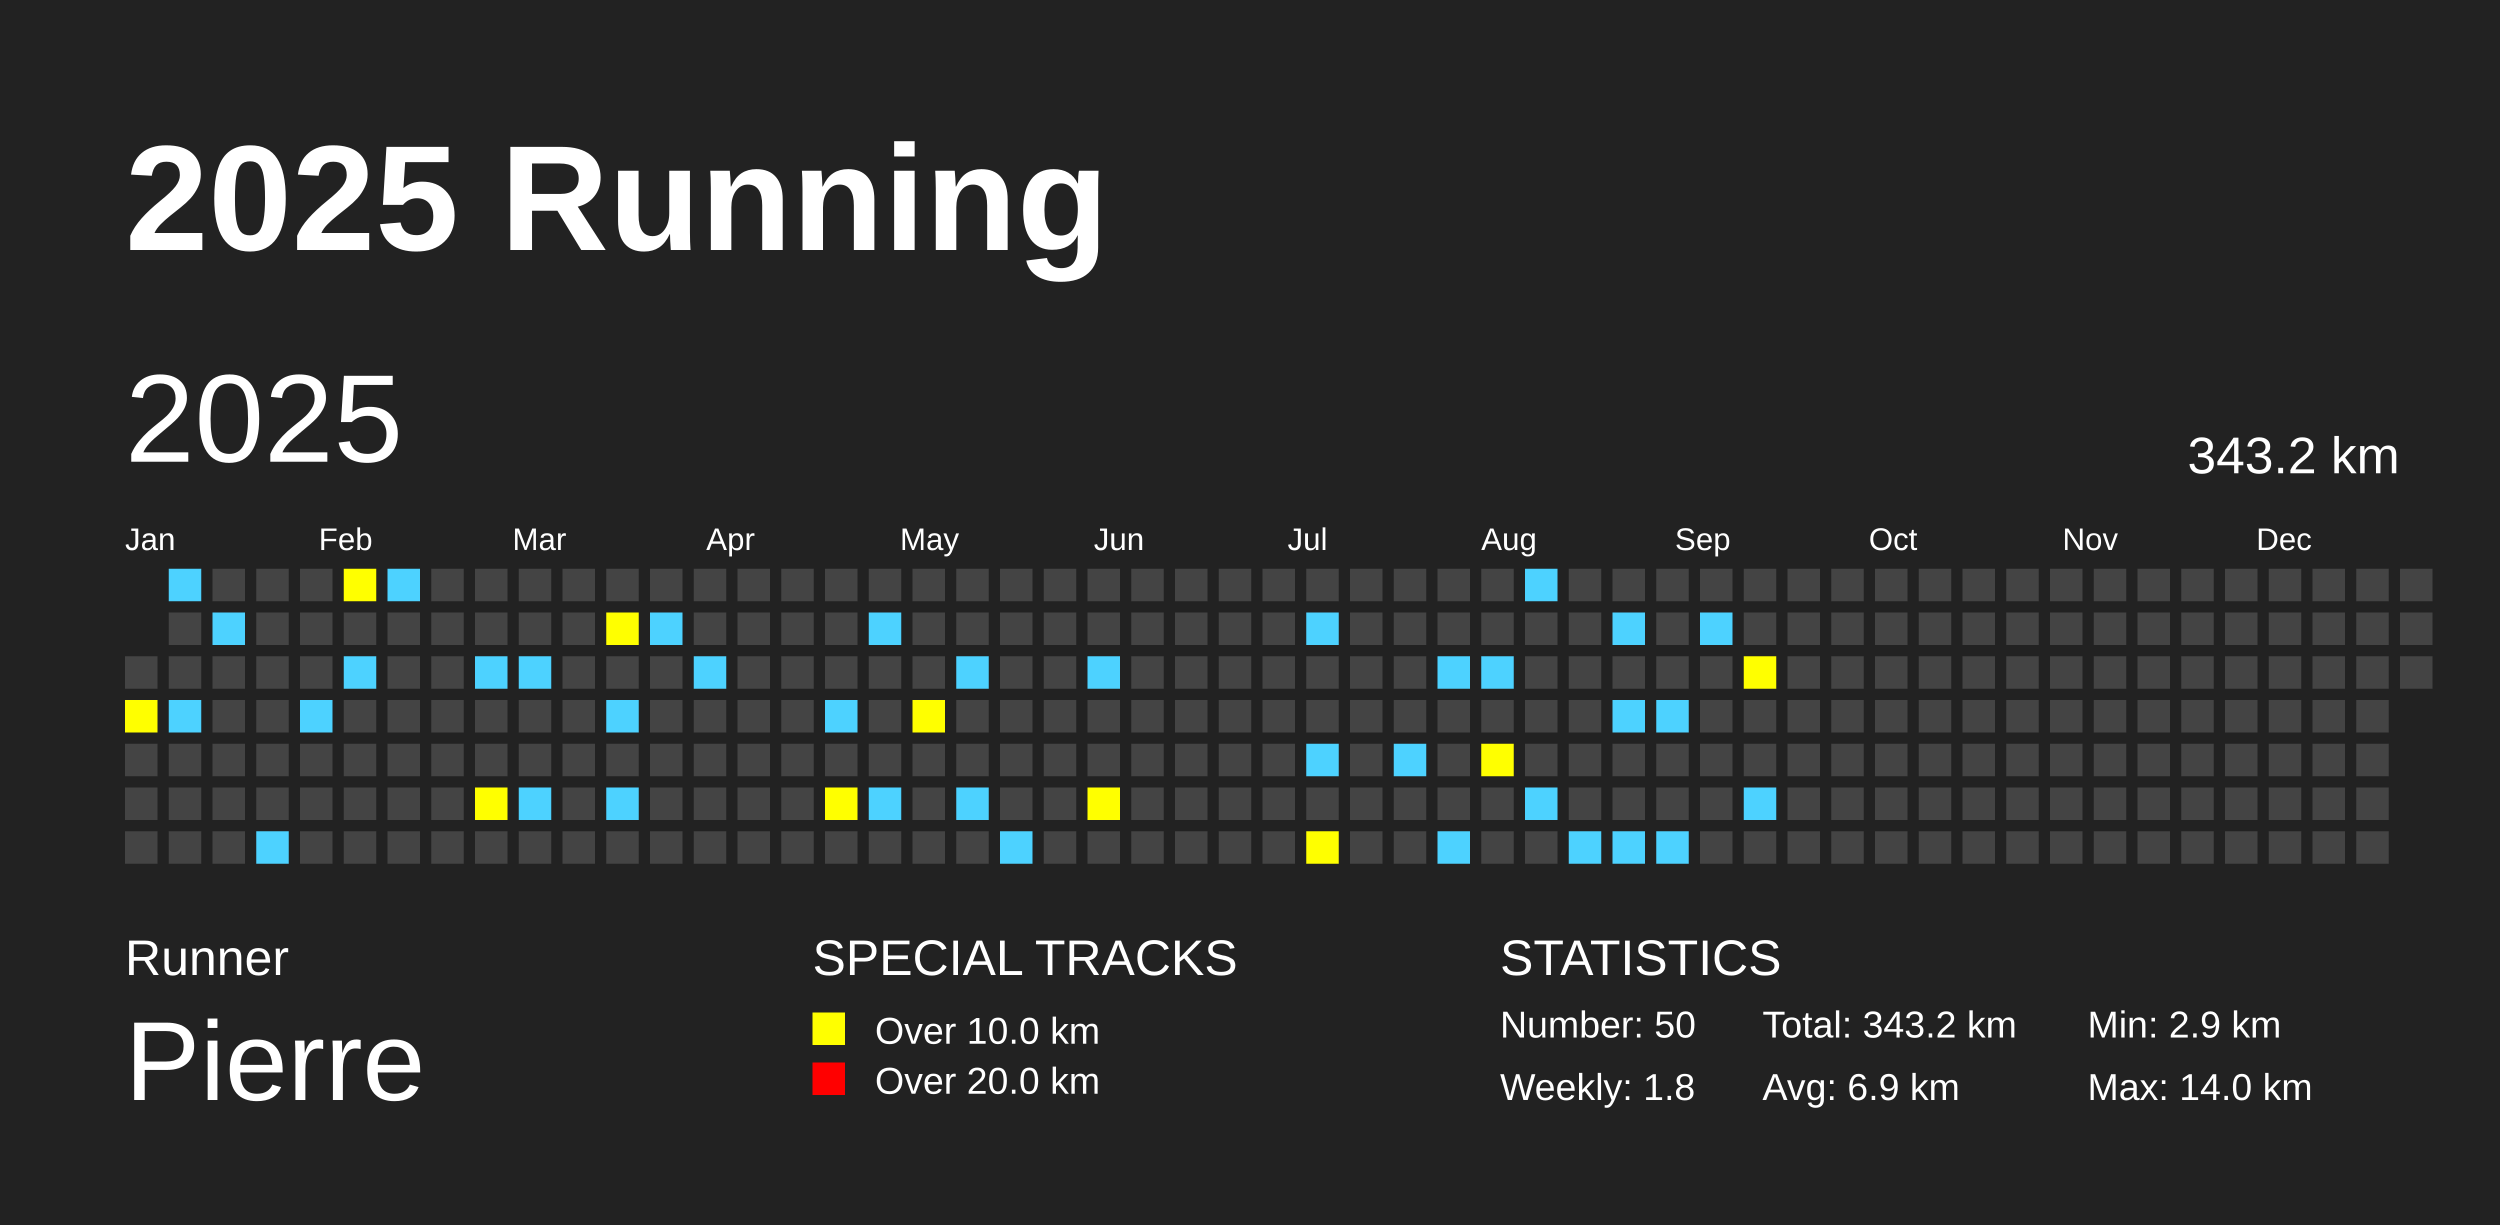
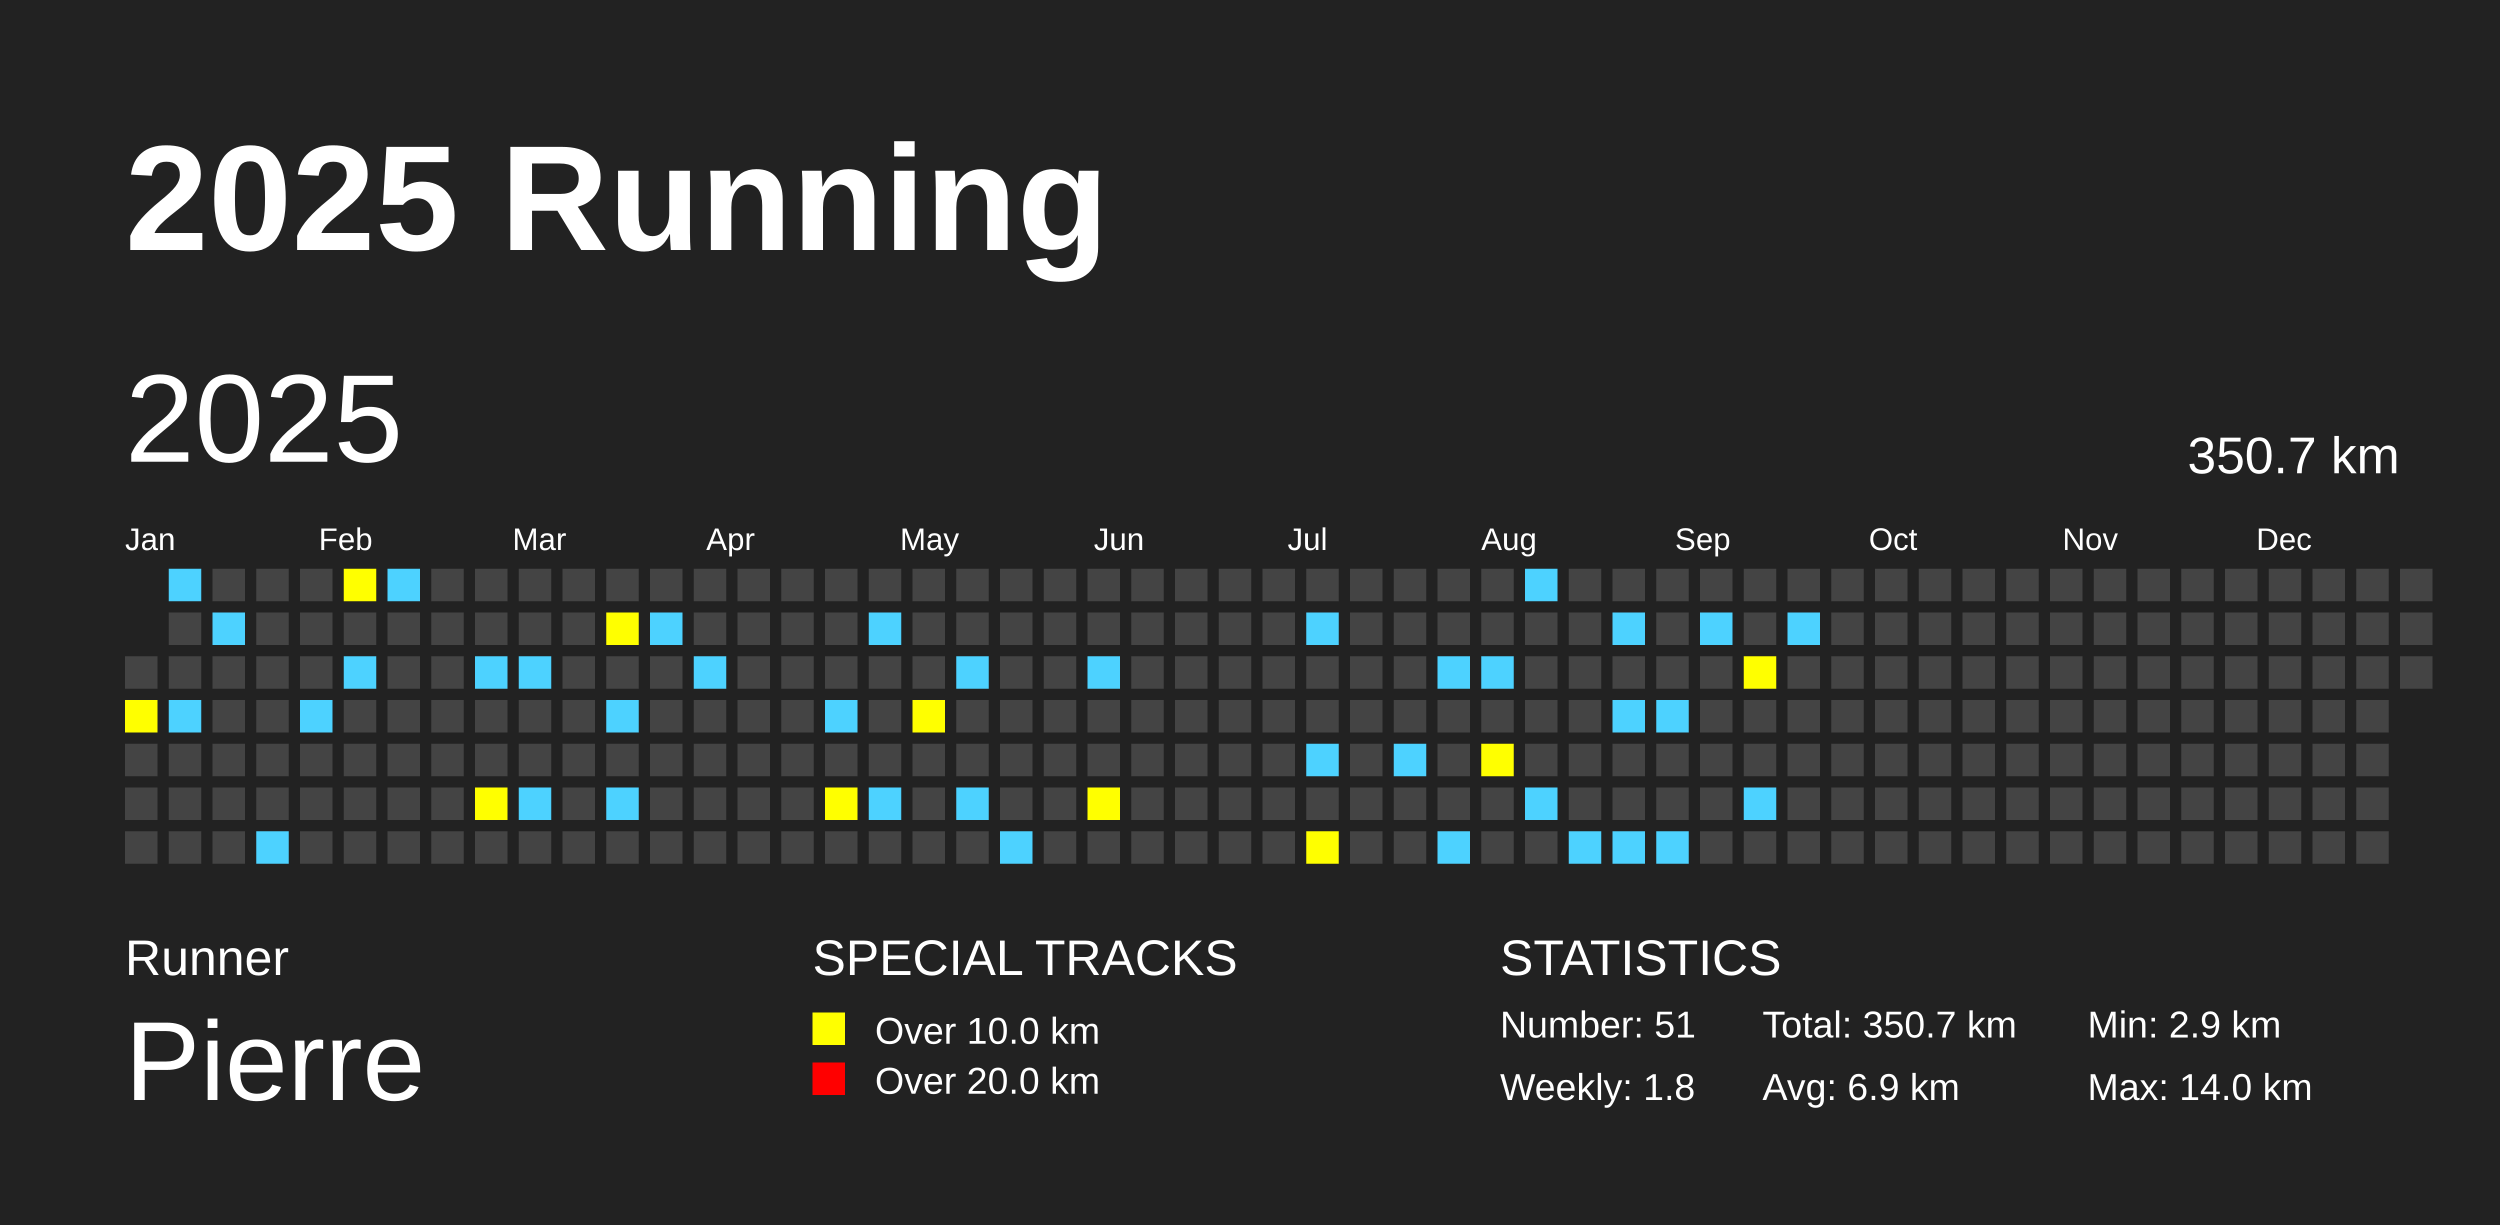
<svg xmlns="http://www.w3.org/2000/svg" baseProfile="full" height="98mm" version="1.1" viewBox="0,0,200,98" width="200mm">
  <defs />
  <rect fill="#222222" height="98" width="200" x="0" y="0" />
  <text fill="#FFFFFF" style="font-size:12px; font-family:Arial; font-weight:bold;" x="10" y="20">2025 Running</text>
  <text fill="#FFFFFF" style="font-size:4px; font-family:Arial" x="10" y="78">Runner</text>
  <text fill="#FFFFFF" style="font-size:9px; font-family:Arial" x="10" y="88">Pierre</text>
  <text fill="#FFFFFF" style="font-size:4px; font-family:Arial" x="65" y="78">SPECIAL TRACKS</text>
  <rect fill="yellow" height="2.6" width="2.6" x="65" y="81" />
  <text fill="#FFFFFF" style="font-size:3px; font-family:Arial" x="70" y="83.5">Over 10.0 km</text>
  <rect fill="red" height="2.6" width="2.6" x="65" y="85" />
  <text fill="#FFFFFF" style="font-size:3px; font-family:Arial" x="70" y="87.5">Over 20.0 km</text>
  <text fill="#FFFFFF" style="font-size:4px; font-family:Arial" x="120" y="78">STATISTICS</text>
-   <text fill="#FFFFFF" style="font-size:3px; font-family:Arial" x="120" y="83">Number: 50</text>
+   <text fill="#FFFFFF" style="font-size:3px; font-family:Arial" x="120" y="83">Number: 51</text>
  <text fill="#FFFFFF" style="font-size:3px; font-family:Arial" x="120" y="88">Weekly: 1.8</text>
-   <text fill="#FFFFFF" style="font-size:3px; font-family:Arial" x="141" y="83">Total: 343.2 km</text>
+   <text fill="#FFFFFF" style="font-size:3px; font-family:Arial" x="141" y="83">Total: 350.7 km</text>
  <text fill="#FFFFFF" style="font-size:3px; font-family:Arial" x="141" y="88">Avg: 6.9 km</text>
  <text fill="#FFFFFF" style="font-size:3px; font-family:Arial" x="167" y="83">Min: 2.9 km</text>
  <text fill="#FFFFFF" style="font-size:3px; font-family:Arial" x="167" y="88">Max: 14.0 km</text>
  <text dominant-baseline="hanging" fill="#FFFFFF" style="font-size:10.0px; font-family:Arial;" x="10" y="30">2025</text>
-   <text dominant-baseline="hanging" fill="#FFFFFF" style="font-size:4.125px; font-family:Arial;" x="175" y="35">343.2 km</text>
+   <text dominant-baseline="hanging" fill="#FFFFFF" style="font-size:4.125px; font-family:Arial;" x="175" y="35">350.7 km</text>
  <text fill="#FFFFFF" style="font-size:2.5px; font-family:Arial" x="10.0" y="44">Jan</text>
  <text fill="#FFFFFF" style="font-size:2.5px; font-family:Arial" x="25.5" y="44">Feb</text>
  <text fill="#FFFFFF" style="font-size:2.5px; font-family:Arial" x="41.0" y="44">Mar</text>
  <text fill="#FFFFFF" style="font-size:2.5px; font-family:Arial" x="56.5" y="44">Apr</text>
  <text fill="#FFFFFF" style="font-size:2.5px; font-family:Arial" x="72.0" y="44">May</text>
  <text fill="#FFFFFF" style="font-size:2.5px; font-family:Arial" x="87.5" y="44">Jun</text>
  <text fill="#FFFFFF" style="font-size:2.5px; font-family:Arial" x="103.0" y="44">Jul</text>
  <text fill="#FFFFFF" style="font-size:2.5px; font-family:Arial" x="118.5" y="44">Aug</text>
  <text fill="#FFFFFF" style="font-size:2.5px; font-family:Arial" x="134.0" y="44">Sep</text>
  <text fill="#FFFFFF" style="font-size:2.5px; font-family:Arial" x="149.5" y="44">Oct</text>
  <text fill="#FFFFFF" style="font-size:2.5px; font-family:Arial" x="165.0" y="44">Nov</text>
  <text fill="#FFFFFF" style="font-size:2.5px; font-family:Arial" x="180.5" y="44">Dec</text>
  <rect fill="#444444" height="2.6" width="2.6" x="10.0" y="52.5" />
  <rect fill="yellow" height="2.6" width="2.6" x="10.0" y="56.0" />
  <rect fill="#444444" height="2.6" width="2.6" x="10.0" y="59.5" />
  <rect fill="#444444" height="2.6" width="2.6" x="10.0" y="63.0" />
  <rect fill="#444444" height="2.6" width="2.6" x="10.0" y="66.5" />
  <rect fill="#4DD2FF" height="2.6" width="2.6" x="13.5" y="45.5" />
  <rect fill="#444444" height="2.6" width="2.6" x="13.5" y="49.0" />
  <rect fill="#444444" height="2.6" width="2.6" x="13.5" y="52.5" />
  <rect fill="#4DD2FF" height="2.6" width="2.6" x="13.5" y="56.0" />
  <rect fill="#444444" height="2.6" width="2.6" x="13.5" y="59.5" />
  <rect fill="#444444" height="2.6" width="2.6" x="13.5" y="63.0" />
  <rect fill="#444444" height="2.6" width="2.6" x="13.5" y="66.5" />
  <rect fill="#444444" height="2.6" width="2.6" x="17.0" y="45.5" />
  <rect fill="#4DD2FF" height="2.6" width="2.6" x="17.0" y="49.0" />
  <rect fill="#444444" height="2.6" width="2.6" x="17.0" y="52.5" />
  <rect fill="#444444" height="2.6" width="2.6" x="17.0" y="56.0" />
  <rect fill="#444444" height="2.6" width="2.6" x="17.0" y="59.5" />
  <rect fill="#444444" height="2.6" width="2.6" x="17.0" y="63.0" />
  <rect fill="#444444" height="2.6" width="2.6" x="17.0" y="66.5" />
  <rect fill="#444444" height="2.6" width="2.6" x="20.5" y="45.5" />
  <rect fill="#444444" height="2.6" width="2.6" x="20.5" y="49.0" />
  <rect fill="#444444" height="2.6" width="2.6" x="20.5" y="52.5" />
  <rect fill="#444444" height="2.6" width="2.6" x="20.5" y="56.0" />
  <rect fill="#444444" height="2.6" width="2.6" x="20.5" y="59.5" />
  <rect fill="#444444" height="2.6" width="2.6" x="20.5" y="63.0" />
  <rect fill="#4DD2FF" height="2.6" width="2.6" x="20.5" y="66.5" />
  <rect fill="#444444" height="2.6" width="2.6" x="24.0" y="45.5" />
  <rect fill="#444444" height="2.6" width="2.6" x="24.0" y="49.0" />
  <rect fill="#444444" height="2.6" width="2.6" x="24.0" y="52.5" />
  <rect fill="#4DD2FF" height="2.6" width="2.6" x="24.0" y="56.0" />
  <rect fill="#444444" height="2.6" width="2.6" x="24.0" y="59.5" />
  <rect fill="#444444" height="2.6" width="2.6" x="24.0" y="63.0" />
  <rect fill="#444444" height="2.6" width="2.6" x="24.0" y="66.5" />
  <rect fill="yellow" height="2.6" width="2.6" x="27.5" y="45.5" />
  <rect fill="#444444" height="2.6" width="2.6" x="27.5" y="49.0" />
  <rect fill="#4DD2FF" height="2.6" width="2.6" x="27.5" y="52.5" />
  <rect fill="#444444" height="2.6" width="2.6" x="27.5" y="56.0" />
  <rect fill="#444444" height="2.6" width="2.6" x="27.5" y="59.5" />
  <rect fill="#444444" height="2.6" width="2.6" x="27.5" y="63.0" />
  <rect fill="#444444" height="2.6" width="2.6" x="27.5" y="66.5" />
  <rect fill="#4DD2FF" height="2.6" width="2.6" x="31.0" y="45.5" />
  <rect fill="#444444" height="2.6" width="2.6" x="31.0" y="49.0" />
  <rect fill="#444444" height="2.6" width="2.6" x="31.0" y="52.5" />
  <rect fill="#444444" height="2.6" width="2.6" x="31.0" y="56.0" />
  <rect fill="#444444" height="2.6" width="2.6" x="31.0" y="59.5" />
  <rect fill="#444444" height="2.6" width="2.6" x="31.0" y="63.0" />
  <rect fill="#444444" height="2.6" width="2.6" x="31.0" y="66.5" />
  <rect fill="#444444" height="2.6" width="2.6" x="34.5" y="45.5" />
  <rect fill="#444444" height="2.6" width="2.6" x="34.5" y="49.0" />
  <rect fill="#444444" height="2.6" width="2.6" x="34.5" y="52.5" />
  <rect fill="#444444" height="2.6" width="2.6" x="34.5" y="56.0" />
  <rect fill="#444444" height="2.6" width="2.6" x="34.5" y="59.5" />
  <rect fill="#444444" height="2.6" width="2.6" x="34.5" y="63.0" />
  <rect fill="#444444" height="2.6" width="2.6" x="34.5" y="66.5" />
  <rect fill="#444444" height="2.6" width="2.6" x="38.0" y="45.5" />
  <rect fill="#444444" height="2.6" width="2.6" x="38.0" y="49.0" />
  <rect fill="#4DD2FF" height="2.6" width="2.6" x="38.0" y="52.5" />
  <rect fill="#444444" height="2.6" width="2.6" x="38.0" y="56.0" />
  <rect fill="#444444" height="2.6" width="2.6" x="38.0" y="59.5" />
  <rect fill="yellow" height="2.6" width="2.6" x="38.0" y="63.0" />
  <rect fill="#444444" height="2.6" width="2.6" x="38.0" y="66.5" />
  <rect fill="#444444" height="2.6" width="2.6" x="41.5" y="45.5" />
  <rect fill="#444444" height="2.6" width="2.6" x="41.5" y="49.0" />
  <rect fill="#4DD2FF" height="2.6" width="2.6" x="41.5" y="52.5" />
  <rect fill="#444444" height="2.6" width="2.6" x="41.5" y="56.0" />
  <rect fill="#444444" height="2.6" width="2.6" x="41.5" y="59.5" />
  <rect fill="#4DD2FF" height="2.6" width="2.6" x="41.5" y="63.0" />
  <rect fill="#444444" height="2.6" width="2.6" x="41.5" y="66.5" />
  <rect fill="#444444" height="2.6" width="2.6" x="45.0" y="45.5" />
  <rect fill="#444444" height="2.6" width="2.6" x="45.0" y="49.0" />
  <rect fill="#444444" height="2.6" width="2.6" x="45.0" y="52.5" />
  <rect fill="#444444" height="2.6" width="2.6" x="45.0" y="56.0" />
  <rect fill="#444444" height="2.6" width="2.6" x="45.0" y="59.5" />
  <rect fill="#444444" height="2.6" width="2.6" x="45.0" y="63.0" />
  <rect fill="#444444" height="2.6" width="2.6" x="45.0" y="66.5" />
  <rect fill="#444444" height="2.6" width="2.6" x="48.5" y="45.5" />
  <rect fill="yellow" height="2.6" width="2.6" x="48.5" y="49.0" />
  <rect fill="#444444" height="2.6" width="2.6" x="48.5" y="52.5" />
  <rect fill="#4DD2FF" height="2.6" width="2.6" x="48.5" y="56.0" />
  <rect fill="#444444" height="2.6" width="2.6" x="48.5" y="59.5" />
  <rect fill="#4DD2FF" height="2.6" width="2.6" x="48.5" y="63.0" />
  <rect fill="#444444" height="2.6" width="2.6" x="48.5" y="66.5" />
  <rect fill="#444444" height="2.6" width="2.6" x="52.0" y="45.5" />
  <rect fill="#4DD2FF" height="2.6" width="2.6" x="52.0" y="49.0" />
  <rect fill="#444444" height="2.6" width="2.6" x="52.0" y="52.5" />
  <rect fill="#444444" height="2.6" width="2.6" x="52.0" y="56.0" />
  <rect fill="#444444" height="2.6" width="2.6" x="52.0" y="59.5" />
  <rect fill="#444444" height="2.6" width="2.6" x="52.0" y="63.0" />
  <rect fill="#444444" height="2.6" width="2.6" x="52.0" y="66.5" />
  <rect fill="#444444" height="2.6" width="2.6" x="55.5" y="45.5" />
  <rect fill="#444444" height="2.6" width="2.6" x="55.5" y="49.0" />
  <rect fill="#4DD2FF" height="2.6" width="2.6" x="55.5" y="52.5" />
  <rect fill="#444444" height="2.6" width="2.6" x="55.5" y="56.0" />
  <rect fill="#444444" height="2.6" width="2.6" x="55.5" y="59.5" />
  <rect fill="#444444" height="2.6" width="2.6" x="55.5" y="63.0" />
  <rect fill="#444444" height="2.6" width="2.6" x="55.5" y="66.5" />
  <rect fill="#444444" height="2.6" width="2.6" x="59.0" y="45.5" />
  <rect fill="#444444" height="2.6" width="2.6" x="59.0" y="49.0" />
  <rect fill="#444444" height="2.6" width="2.6" x="59.0" y="52.5" />
  <rect fill="#444444" height="2.6" width="2.6" x="59.0" y="56.0" />
  <rect fill="#444444" height="2.6" width="2.6" x="59.0" y="59.5" />
  <rect fill="#444444" height="2.6" width="2.6" x="59.0" y="63.0" />
  <rect fill="#444444" height="2.6" width="2.6" x="59.0" y="66.5" />
  <rect fill="#444444" height="2.6" width="2.6" x="62.5" y="45.5" />
  <rect fill="#444444" height="2.6" width="2.6" x="62.5" y="49.0" />
  <rect fill="#444444" height="2.6" width="2.6" x="62.5" y="52.5" />
  <rect fill="#444444" height="2.6" width="2.6" x="62.5" y="56.0" />
  <rect fill="#444444" height="2.6" width="2.6" x="62.5" y="59.5" />
  <rect fill="#444444" height="2.6" width="2.6" x="62.5" y="63.0" />
  <rect fill="#444444" height="2.6" width="2.6" x="62.5" y="66.5" />
  <rect fill="#444444" height="2.6" width="2.6" x="66.0" y="45.5" />
  <rect fill="#444444" height="2.6" width="2.6" x="66.0" y="49.0" />
  <rect fill="#444444" height="2.6" width="2.6" x="66.0" y="52.5" />
  <rect fill="#4DD2FF" height="2.6" width="2.6" x="66.0" y="56.0" />
  <rect fill="#444444" height="2.6" width="2.6" x="66.0" y="59.5" />
  <rect fill="yellow" height="2.6" width="2.6" x="66.0" y="63.0" />
  <rect fill="#444444" height="2.6" width="2.6" x="66.0" y="66.5" />
  <rect fill="#444444" height="2.6" width="2.6" x="69.5" y="45.5" />
  <rect fill="#4DD2FF" height="2.6" width="2.6" x="69.5" y="49.0" />
  <rect fill="#444444" height="2.6" width="2.6" x="69.5" y="52.5" />
  <rect fill="#444444" height="2.6" width="2.6" x="69.5" y="56.0" />
  <rect fill="#444444" height="2.6" width="2.6" x="69.5" y="59.5" />
  <rect fill="#4DD2FF" height="2.6" width="2.6" x="69.5" y="63.0" />
  <rect fill="#444444" height="2.6" width="2.6" x="69.5" y="66.5" />
  <rect fill="#444444" height="2.6" width="2.6" x="73.0" y="45.5" />
  <rect fill="#444444" height="2.6" width="2.6" x="73.0" y="49.0" />
  <rect fill="#444444" height="2.6" width="2.6" x="73.0" y="52.5" />
  <rect fill="yellow" height="2.6" width="2.6" x="73.0" y="56.0" />
  <rect fill="#444444" height="2.6" width="2.6" x="73.0" y="59.5" />
  <rect fill="#444444" height="2.6" width="2.6" x="73.0" y="63.0" />
  <rect fill="#444444" height="2.6" width="2.6" x="73.0" y="66.5" />
  <rect fill="#444444" height="2.6" width="2.6" x="76.5" y="45.5" />
  <rect fill="#444444" height="2.6" width="2.6" x="76.5" y="49.0" />
  <rect fill="#4DD2FF" height="2.6" width="2.6" x="76.5" y="52.5" />
  <rect fill="#444444" height="2.6" width="2.6" x="76.5" y="56.0" />
  <rect fill="#444444" height="2.6" width="2.6" x="76.5" y="59.5" />
  <rect fill="#4DD2FF" height="2.6" width="2.6" x="76.5" y="63.0" />
  <rect fill="#444444" height="2.6" width="2.6" x="76.5" y="66.5" />
  <rect fill="#444444" height="2.6" width="2.6" x="80.0" y="45.5" />
  <rect fill="#444444" height="2.6" width="2.6" x="80.0" y="49.0" />
  <rect fill="#444444" height="2.6" width="2.6" x="80.0" y="52.5" />
  <rect fill="#444444" height="2.6" width="2.6" x="80.0" y="56.0" />
  <rect fill="#444444" height="2.6" width="2.6" x="80.0" y="59.5" />
  <rect fill="#444444" height="2.6" width="2.6" x="80.0" y="63.0" />
  <rect fill="#4DD2FF" height="2.6" width="2.6" x="80.0" y="66.5" />
  <rect fill="#444444" height="2.6" width="2.6" x="83.5" y="45.5" />
  <rect fill="#444444" height="2.6" width="2.6" x="83.5" y="49.0" />
  <rect fill="#444444" height="2.6" width="2.6" x="83.5" y="52.5" />
  <rect fill="#444444" height="2.6" width="2.6" x="83.5" y="56.0" />
  <rect fill="#444444" height="2.6" width="2.6" x="83.5" y="59.5" />
  <rect fill="#444444" height="2.6" width="2.6" x="83.5" y="63.0" />
  <rect fill="#444444" height="2.6" width="2.6" x="83.5" y="66.5" />
  <rect fill="#444444" height="2.6" width="2.6" x="87.0" y="45.5" />
  <rect fill="#444444" height="2.6" width="2.6" x="87.0" y="49.0" />
  <rect fill="#4DD2FF" height="2.6" width="2.6" x="87.0" y="52.5" />
  <rect fill="#444444" height="2.6" width="2.6" x="87.0" y="56.0" />
  <rect fill="#444444" height="2.6" width="2.6" x="87.0" y="59.5" />
  <rect fill="yellow" height="2.6" width="2.6" x="87.0" y="63.0" />
  <rect fill="#444444" height="2.6" width="2.6" x="87.0" y="66.5" />
  <rect fill="#444444" height="2.6" width="2.6" x="90.5" y="45.5" />
  <rect fill="#444444" height="2.6" width="2.6" x="90.5" y="49.0" />
  <rect fill="#444444" height="2.6" width="2.6" x="90.5" y="52.5" />
  <rect fill="#444444" height="2.6" width="2.6" x="90.5" y="56.0" />
  <rect fill="#444444" height="2.6" width="2.6" x="90.5" y="59.5" />
  <rect fill="#444444" height="2.6" width="2.6" x="90.5" y="63.0" />
  <rect fill="#444444" height="2.6" width="2.6" x="90.5" y="66.5" />
  <rect fill="#444444" height="2.6" width="2.6" x="94.0" y="45.5" />
  <rect fill="#444444" height="2.6" width="2.6" x="94.0" y="49.0" />
  <rect fill="#444444" height="2.6" width="2.6" x="94.0" y="52.5" />
  <rect fill="#444444" height="2.6" width="2.6" x="94.0" y="56.0" />
  <rect fill="#444444" height="2.6" width="2.6" x="94.0" y="59.5" />
  <rect fill="#444444" height="2.6" width="2.6" x="94.0" y="63.0" />
  <rect fill="#444444" height="2.6" width="2.6" x="94.0" y="66.5" />
  <rect fill="#444444" height="2.6" width="2.6" x="97.5" y="45.5" />
  <rect fill="#444444" height="2.6" width="2.6" x="97.5" y="49.0" />
  <rect fill="#444444" height="2.6" width="2.6" x="97.5" y="52.5" />
  <rect fill="#444444" height="2.6" width="2.6" x="97.5" y="56.0" />
  <rect fill="#444444" height="2.6" width="2.6" x="97.5" y="59.5" />
  <rect fill="#444444" height="2.6" width="2.6" x="97.5" y="63.0" />
  <rect fill="#444444" height="2.6" width="2.6" x="97.5" y="66.5" />
  <rect fill="#444444" height="2.6" width="2.6" x="101.0" y="45.5" />
  <rect fill="#444444" height="2.6" width="2.6" x="101.0" y="49.0" />
  <rect fill="#444444" height="2.6" width="2.6" x="101.0" y="52.5" />
  <rect fill="#444444" height="2.6" width="2.6" x="101.0" y="56.0" />
  <rect fill="#444444" height="2.6" width="2.6" x="101.0" y="59.5" />
  <rect fill="#444444" height="2.6" width="2.6" x="101.0" y="63.0" />
  <rect fill="#444444" height="2.6" width="2.6" x="101.0" y="66.5" />
  <rect fill="#444444" height="2.6" width="2.6" x="104.5" y="45.5" />
  <rect fill="#4DD2FF" height="2.6" width="2.6" x="104.5" y="49.0" />
  <rect fill="#444444" height="2.6" width="2.6" x="104.5" y="52.5" />
  <rect fill="#444444" height="2.6" width="2.6" x="104.5" y="56.0" />
  <rect fill="#4DD2FF" height="2.6" width="2.6" x="104.5" y="59.5" />
  <rect fill="#444444" height="2.6" width="2.6" x="104.5" y="63.0" />
  <rect fill="yellow" height="2.6" width="2.6" x="104.5" y="66.5" />
  <rect fill="#444444" height="2.6" width="2.6" x="108.0" y="45.5" />
  <rect fill="#444444" height="2.6" width="2.6" x="108.0" y="49.0" />
  <rect fill="#444444" height="2.6" width="2.6" x="108.0" y="52.5" />
  <rect fill="#444444" height="2.6" width="2.6" x="108.0" y="56.0" />
  <rect fill="#444444" height="2.6" width="2.6" x="108.0" y="59.5" />
  <rect fill="#444444" height="2.6" width="2.6" x="108.0" y="63.0" />
  <rect fill="#444444" height="2.6" width="2.6" x="108.0" y="66.5" />
  <rect fill="#444444" height="2.6" width="2.6" x="111.5" y="45.5" />
  <rect fill="#444444" height="2.6" width="2.6" x="111.5" y="49.0" />
  <rect fill="#444444" height="2.6" width="2.6" x="111.5" y="52.5" />
  <rect fill="#444444" height="2.6" width="2.6" x="111.5" y="56.0" />
  <rect fill="#4DD2FF" height="2.6" width="2.6" x="111.5" y="59.5" />
  <rect fill="#444444" height="2.6" width="2.6" x="111.5" y="63.0" />
  <rect fill="#444444" height="2.6" width="2.6" x="111.5" y="66.5" />
  <rect fill="#444444" height="2.6" width="2.6" x="115.0" y="45.5" />
  <rect fill="#444444" height="2.6" width="2.6" x="115.0" y="49.0" />
  <rect fill="#4DD2FF" height="2.6" width="2.6" x="115.0" y="52.5" />
  <rect fill="#444444" height="2.6" width="2.6" x="115.0" y="56.0" />
  <rect fill="#444444" height="2.6" width="2.6" x="115.0" y="59.5" />
  <rect fill="#444444" height="2.6" width="2.6" x="115.0" y="63.0" />
  <rect fill="#4DD2FF" height="2.6" width="2.6" x="115.0" y="66.5" />
  <rect fill="#444444" height="2.6" width="2.6" x="118.5" y="45.5" />
  <rect fill="#444444" height="2.6" width="2.6" x="118.5" y="49.0" />
  <rect fill="#4DD2FF" height="2.6" width="2.6" x="118.5" y="52.5" />
  <rect fill="#444444" height="2.6" width="2.6" x="118.5" y="56.0" />
  <rect fill="yellow" height="2.6" width="2.6" x="118.5" y="59.5" />
  <rect fill="#444444" height="2.6" width="2.6" x="118.5" y="63.0" />
  <rect fill="#444444" height="2.6" width="2.6" x="118.5" y="66.5" />
  <rect fill="#4DD2FF" height="2.6" width="2.6" x="122.0" y="45.5" />
  <rect fill="#444444" height="2.6" width="2.6" x="122.0" y="49.0" />
  <rect fill="#444444" height="2.6" width="2.6" x="122.0" y="52.5" />
  <rect fill="#444444" height="2.6" width="2.6" x="122.0" y="56.0" />
  <rect fill="#444444" height="2.6" width="2.6" x="122.0" y="59.5" />
  <rect fill="#4DD2FF" height="2.6" width="2.6" x="122.0" y="63.0" />
  <rect fill="#444444" height="2.6" width="2.6" x="122.0" y="66.5" />
  <rect fill="#444444" height="2.6" width="2.6" x="125.5" y="45.5" />
  <rect fill="#444444" height="2.6" width="2.6" x="125.5" y="49.0" />
  <rect fill="#444444" height="2.6" width="2.6" x="125.5" y="52.5" />
  <rect fill="#444444" height="2.6" width="2.6" x="125.5" y="56.0" />
  <rect fill="#444444" height="2.6" width="2.6" x="125.5" y="59.5" />
  <rect fill="#444444" height="2.6" width="2.6" x="125.5" y="63.0" />
  <rect fill="#4DD2FF" height="2.6" width="2.6" x="125.5" y="66.5" />
  <rect fill="#444444" height="2.6" width="2.6" x="129.0" y="45.5" />
  <rect fill="#4DD2FF" height="2.6" width="2.6" x="129.0" y="49.0" />
  <rect fill="#444444" height="2.6" width="2.6" x="129.0" y="52.5" />
  <rect fill="#4DD2FF" height="2.6" width="2.6" x="129.0" y="56.0" />
  <rect fill="#444444" height="2.6" width="2.6" x="129.0" y="59.5" />
  <rect fill="#444444" height="2.6" width="2.6" x="129.0" y="63.0" />
  <rect fill="#4DD2FF" height="2.6" width="2.6" x="129.0" y="66.5" />
  <rect fill="#444444" height="2.6" width="2.6" x="132.5" y="45.5" />
  <rect fill="#444444" height="2.6" width="2.6" x="132.5" y="49.0" />
  <rect fill="#444444" height="2.6" width="2.6" x="132.5" y="52.5" />
  <rect fill="#4DD2FF" height="2.6" width="2.6" x="132.5" y="56.0" />
  <rect fill="#444444" height="2.6" width="2.6" x="132.5" y="59.5" />
  <rect fill="#444444" height="2.6" width="2.6" x="132.5" y="63.0" />
  <rect fill="#4DD2FF" height="2.6" width="2.6" x="132.5" y="66.5" />
  <rect fill="#444444" height="2.6" width="2.6" x="136.0" y="45.5" />
  <rect fill="#4DD2FF" height="2.6" width="2.6" x="136.0" y="49.0" />
  <rect fill="#444444" height="2.6" width="2.6" x="136.0" y="52.5" />
  <rect fill="#444444" height="2.6" width="2.6" x="136.0" y="56.0" />
  <rect fill="#444444" height="2.6" width="2.6" x="136.0" y="59.5" />
  <rect fill="#444444" height="2.6" width="2.6" x="136.0" y="63.0" />
  <rect fill="#444444" height="2.6" width="2.6" x="136.0" y="66.5" />
  <rect fill="#444444" height="2.6" width="2.6" x="139.5" y="45.5" />
  <rect fill="#444444" height="2.6" width="2.6" x="139.5" y="49.0" />
  <rect fill="yellow" height="2.6" width="2.6" x="139.5" y="52.5" />
  <rect fill="#444444" height="2.6" width="2.6" x="139.5" y="56.0" />
  <rect fill="#444444" height="2.6" width="2.6" x="139.5" y="59.5" />
  <rect fill="#4DD2FF" height="2.6" width="2.6" x="139.5" y="63.0" />
  <rect fill="#444444" height="2.6" width="2.6" x="139.5" y="66.5" />
  <rect fill="#444444" height="2.6" width="2.6" x="143.0" y="45.5" />
-   <rect fill="#444444" height="2.6" width="2.6" x="143.0" y="49.0" />
+   <rect fill="#4DD2FF" height="2.6" width="2.6" x="143.0" y="49.0" />
  <rect fill="#444444" height="2.6" width="2.6" x="143.0" y="52.5" />
  <rect fill="#444444" height="2.6" width="2.6" x="143.0" y="56.0" />
  <rect fill="#444444" height="2.6" width="2.6" x="143.0" y="59.5" />
  <rect fill="#444444" height="2.6" width="2.6" x="143.0" y="63.0" />
  <rect fill="#444444" height="2.6" width="2.6" x="143.0" y="66.5" />
  <rect fill="#444444" height="2.6" width="2.6" x="146.5" y="45.5" />
  <rect fill="#444444" height="2.6" width="2.6" x="146.5" y="49.0" />
  <rect fill="#444444" height="2.6" width="2.6" x="146.5" y="52.5" />
  <rect fill="#444444" height="2.6" width="2.6" x="146.5" y="56.0" />
  <rect fill="#444444" height="2.6" width="2.6" x="146.5" y="59.5" />
  <rect fill="#444444" height="2.6" width="2.6" x="146.5" y="63.0" />
  <rect fill="#444444" height="2.6" width="2.6" x="146.5" y="66.5" />
  <rect fill="#444444" height="2.6" width="2.6" x="150.0" y="45.5" />
  <rect fill="#444444" height="2.6" width="2.6" x="150.0" y="49.0" />
  <rect fill="#444444" height="2.6" width="2.6" x="150.0" y="52.5" />
  <rect fill="#444444" height="2.6" width="2.6" x="150.0" y="56.0" />
  <rect fill="#444444" height="2.6" width="2.6" x="150.0" y="59.5" />
  <rect fill="#444444" height="2.6" width="2.6" x="150.0" y="63.0" />
  <rect fill="#444444" height="2.6" width="2.6" x="150.0" y="66.5" />
  <rect fill="#444444" height="2.6" width="2.6" x="153.5" y="45.5" />
  <rect fill="#444444" height="2.6" width="2.6" x="153.5" y="49.0" />
  <rect fill="#444444" height="2.6" width="2.6" x="153.5" y="52.5" />
  <rect fill="#444444" height="2.6" width="2.6" x="153.5" y="56.0" />
  <rect fill="#444444" height="2.6" width="2.6" x="153.5" y="59.5" />
  <rect fill="#444444" height="2.6" width="2.6" x="153.5" y="63.0" />
  <rect fill="#444444" height="2.6" width="2.6" x="153.5" y="66.5" />
  <rect fill="#444444" height="2.6" width="2.6" x="157.0" y="45.5" />
  <rect fill="#444444" height="2.6" width="2.6" x="157.0" y="49.0" />
  <rect fill="#444444" height="2.6" width="2.6" x="157.0" y="52.5" />
  <rect fill="#444444" height="2.6" width="2.6" x="157.0" y="56.0" />
  <rect fill="#444444" height="2.6" width="2.6" x="157.0" y="59.5" />
  <rect fill="#444444" height="2.6" width="2.6" x="157.0" y="63.0" />
  <rect fill="#444444" height="2.6" width="2.6" x="157.0" y="66.5" />
  <rect fill="#444444" height="2.6" width="2.6" x="160.5" y="45.5" />
  <rect fill="#444444" height="2.6" width="2.6" x="160.5" y="49.0" />
  <rect fill="#444444" height="2.6" width="2.6" x="160.5" y="52.5" />
  <rect fill="#444444" height="2.6" width="2.6" x="160.5" y="56.0" />
  <rect fill="#444444" height="2.6" width="2.6" x="160.5" y="59.5" />
  <rect fill="#444444" height="2.6" width="2.6" x="160.5" y="63.0" />
  <rect fill="#444444" height="2.6" width="2.6" x="160.5" y="66.5" />
  <rect fill="#444444" height="2.6" width="2.6" x="164.0" y="45.5" />
  <rect fill="#444444" height="2.6" width="2.6" x="164.0" y="49.0" />
  <rect fill="#444444" height="2.6" width="2.6" x="164.0" y="52.5" />
  <rect fill="#444444" height="2.6" width="2.6" x="164.0" y="56.0" />
  <rect fill="#444444" height="2.6" width="2.6" x="164.0" y="59.5" />
  <rect fill="#444444" height="2.6" width="2.6" x="164.0" y="63.0" />
  <rect fill="#444444" height="2.6" width="2.6" x="164.0" y="66.5" />
  <rect fill="#444444" height="2.6" width="2.6" x="167.5" y="45.5" />
  <rect fill="#444444" height="2.6" width="2.6" x="167.5" y="49.0" />
  <rect fill="#444444" height="2.6" width="2.6" x="167.5" y="52.5" />
  <rect fill="#444444" height="2.6" width="2.6" x="167.5" y="56.0" />
  <rect fill="#444444" height="2.6" width="2.6" x="167.5" y="59.5" />
  <rect fill="#444444" height="2.6" width="2.6" x="167.5" y="63.0" />
  <rect fill="#444444" height="2.6" width="2.6" x="167.5" y="66.5" />
  <rect fill="#444444" height="2.6" width="2.6" x="171.0" y="45.5" />
  <rect fill="#444444" height="2.6" width="2.6" x="171.0" y="49.0" />
  <rect fill="#444444" height="2.6" width="2.6" x="171.0" y="52.5" />
  <rect fill="#444444" height="2.6" width="2.6" x="171.0" y="56.0" />
  <rect fill="#444444" height="2.6" width="2.6" x="171.0" y="59.5" />
  <rect fill="#444444" height="2.6" width="2.6" x="171.0" y="63.0" />
  <rect fill="#444444" height="2.6" width="2.6" x="171.0" y="66.5" />
  <rect fill="#444444" height="2.6" width="2.6" x="174.5" y="45.5" />
  <rect fill="#444444" height="2.6" width="2.6" x="174.5" y="49.0" />
  <rect fill="#444444" height="2.6" width="2.6" x="174.5" y="52.5" />
  <rect fill="#444444" height="2.6" width="2.6" x="174.5" y="56.0" />
  <rect fill="#444444" height="2.6" width="2.6" x="174.5" y="59.5" />
  <rect fill="#444444" height="2.6" width="2.6" x="174.5" y="63.0" />
  <rect fill="#444444" height="2.6" width="2.6" x="174.5" y="66.5" />
  <rect fill="#444444" height="2.6" width="2.6" x="178.0" y="45.5" />
  <rect fill="#444444" height="2.6" width="2.6" x="178.0" y="49.0" />
  <rect fill="#444444" height="2.6" width="2.6" x="178.0" y="52.5" />
  <rect fill="#444444" height="2.6" width="2.6" x="178.0" y="56.0" />
  <rect fill="#444444" height="2.6" width="2.6" x="178.0" y="59.5" />
  <rect fill="#444444" height="2.6" width="2.6" x="178.0" y="63.0" />
  <rect fill="#444444" height="2.6" width="2.6" x="178.0" y="66.5" />
  <rect fill="#444444" height="2.6" width="2.6" x="181.5" y="45.5" />
  <rect fill="#444444" height="2.6" width="2.6" x="181.5" y="49.0" />
  <rect fill="#444444" height="2.6" width="2.6" x="181.5" y="52.5" />
  <rect fill="#444444" height="2.6" width="2.6" x="181.5" y="56.0" />
  <rect fill="#444444" height="2.6" width="2.6" x="181.5" y="59.5" />
  <rect fill="#444444" height="2.6" width="2.6" x="181.5" y="63.0" />
  <rect fill="#444444" height="2.6" width="2.6" x="181.5" y="66.5" />
  <rect fill="#444444" height="2.6" width="2.6" x="185.0" y="45.5" />
  <rect fill="#444444" height="2.6" width="2.6" x="185.0" y="49.0" />
  <rect fill="#444444" height="2.6" width="2.6" x="185.0" y="52.5" />
  <rect fill="#444444" height="2.6" width="2.6" x="185.0" y="56.0" />
  <rect fill="#444444" height="2.6" width="2.6" x="185.0" y="59.5" />
  <rect fill="#444444" height="2.6" width="2.6" x="185.0" y="63.0" />
  <rect fill="#444444" height="2.6" width="2.6" x="185.0" y="66.5" />
  <rect fill="#444444" height="2.6" width="2.6" x="188.5" y="45.5" />
  <rect fill="#444444" height="2.6" width="2.6" x="188.5" y="49.0" />
  <rect fill="#444444" height="2.6" width="2.6" x="188.5" y="52.5" />
  <rect fill="#444444" height="2.6" width="2.6" x="188.5" y="56.0" />
  <rect fill="#444444" height="2.6" width="2.6" x="188.5" y="59.5" />
  <rect fill="#444444" height="2.6" width="2.6" x="188.5" y="63.0" />
  <rect fill="#444444" height="2.6" width="2.6" x="188.5" y="66.5" />
  <rect fill="#444444" height="2.6" width="2.6" x="192.0" y="45.5" />
  <rect fill="#444444" height="2.6" width="2.6" x="192.0" y="49.0" />
  <rect fill="#444444" height="2.6" width="2.6" x="192.0" y="52.5" />
</svg>
